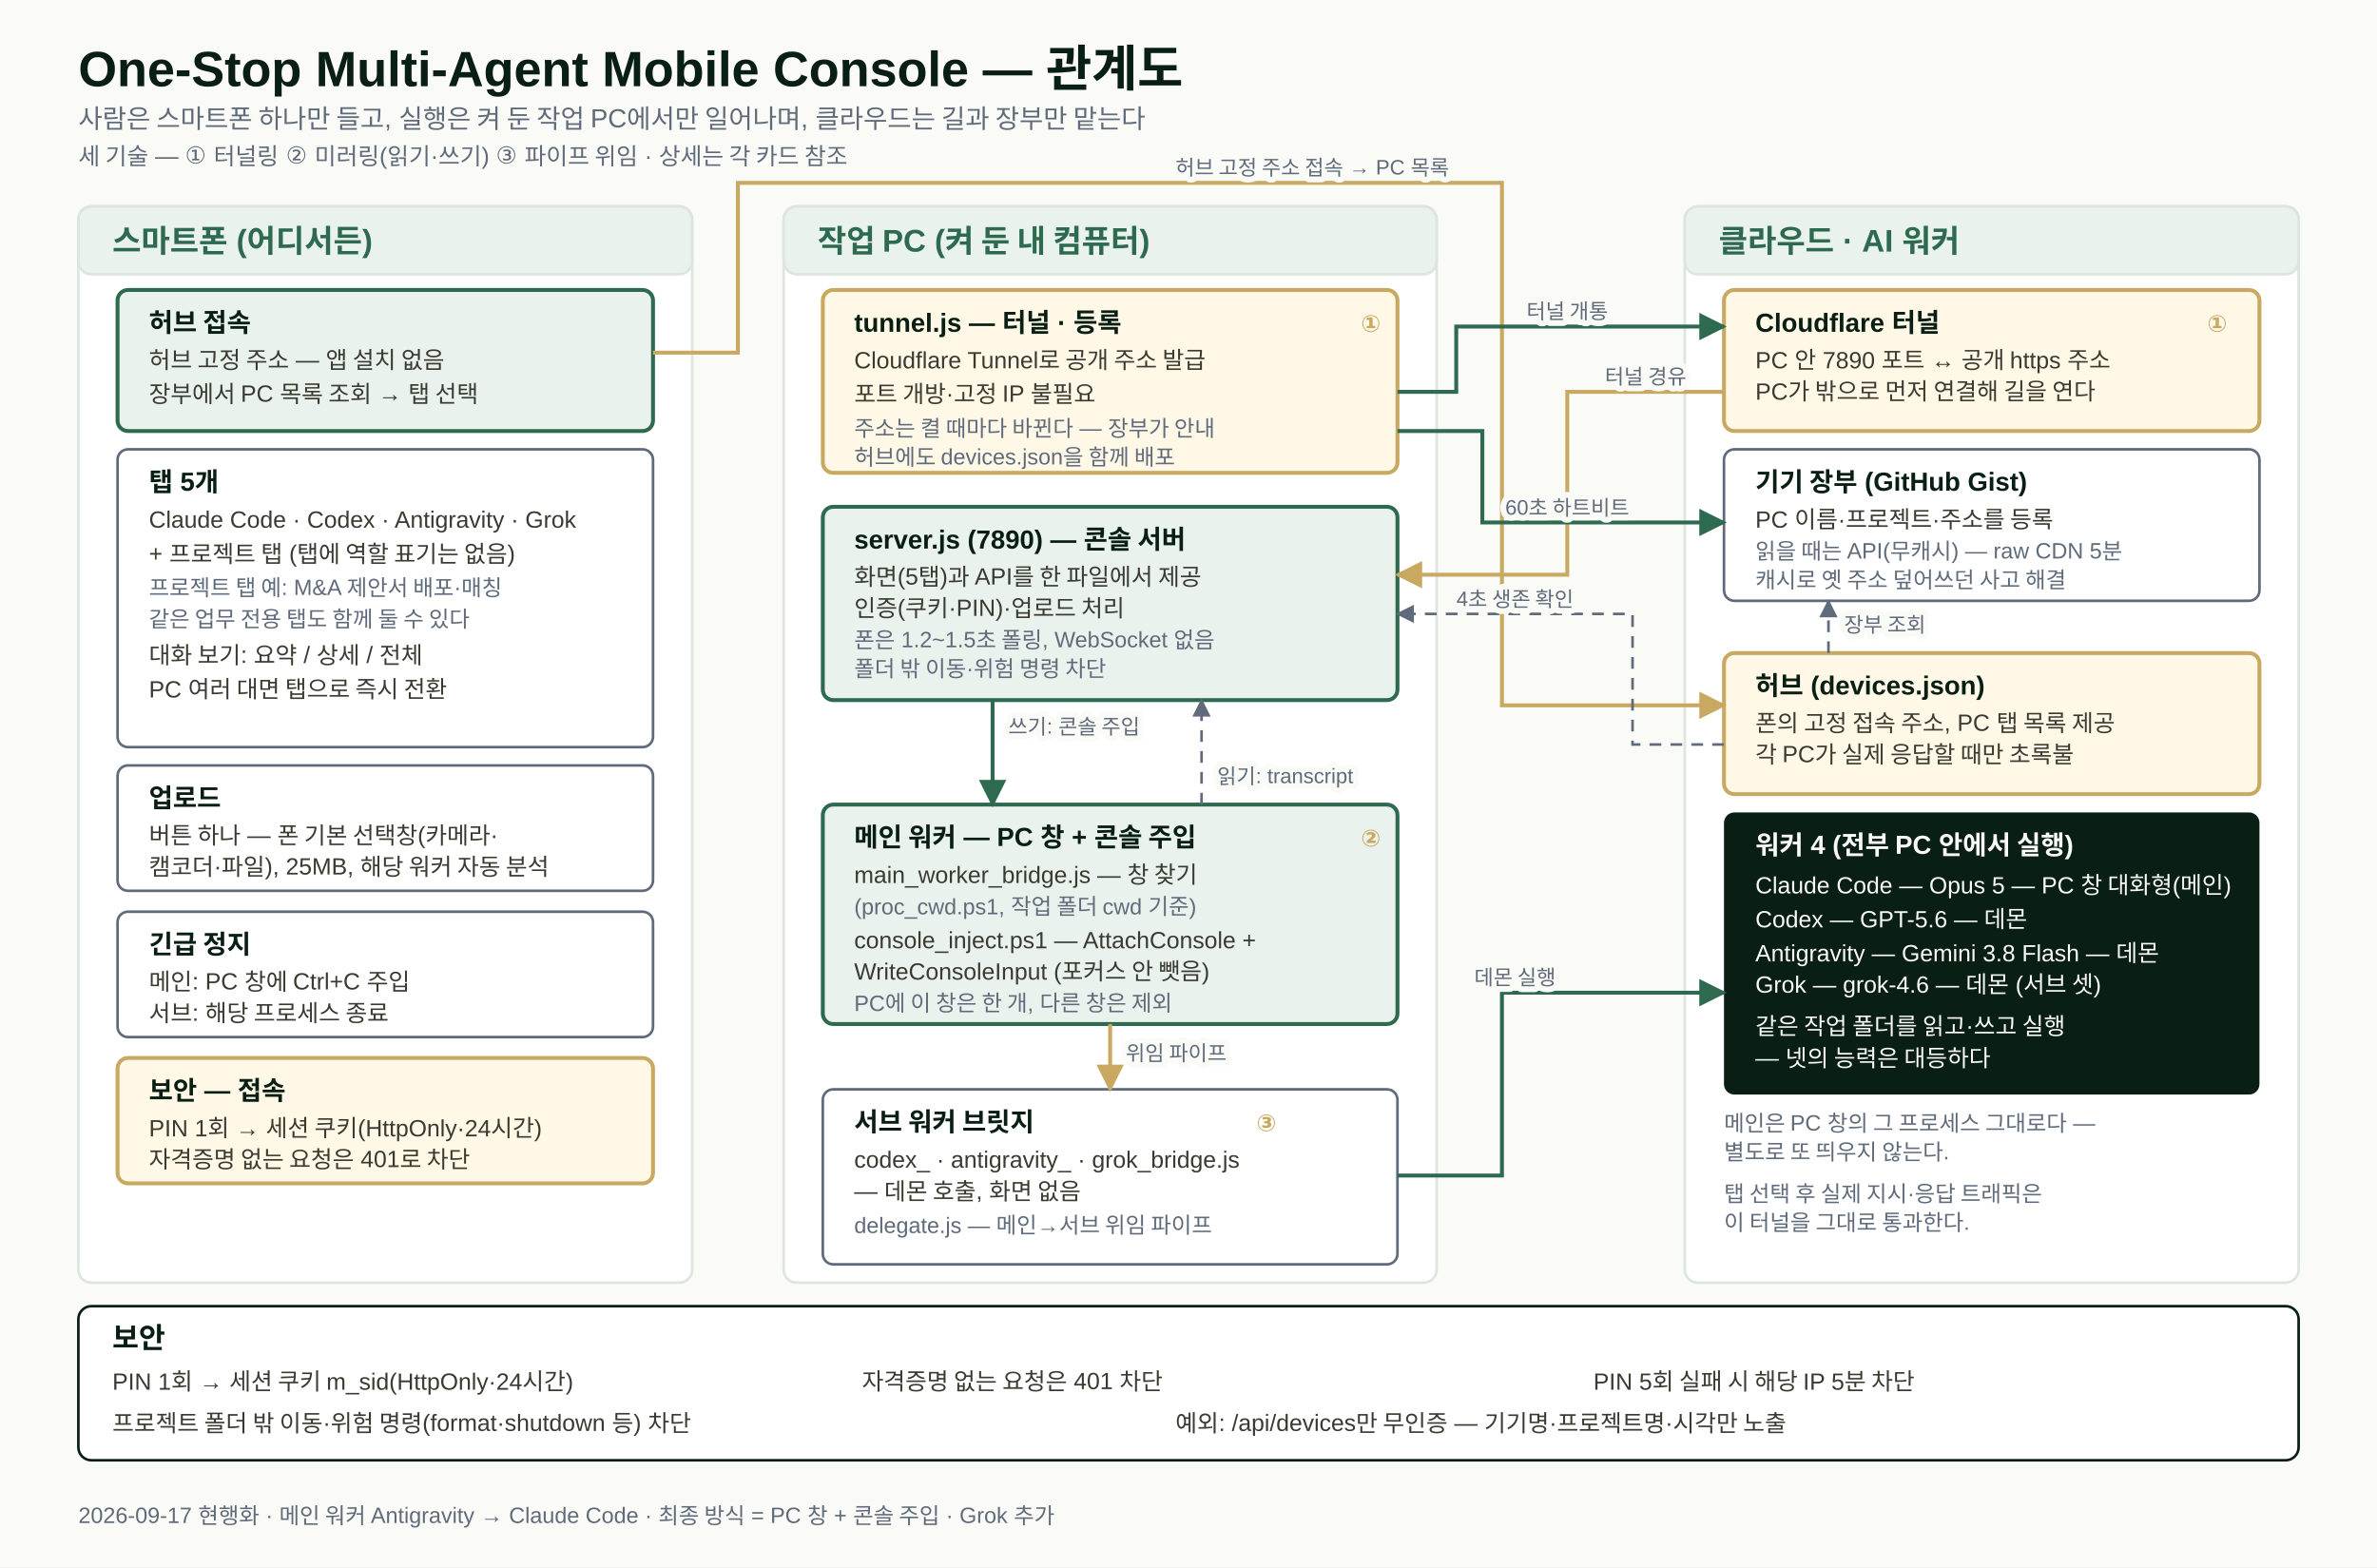
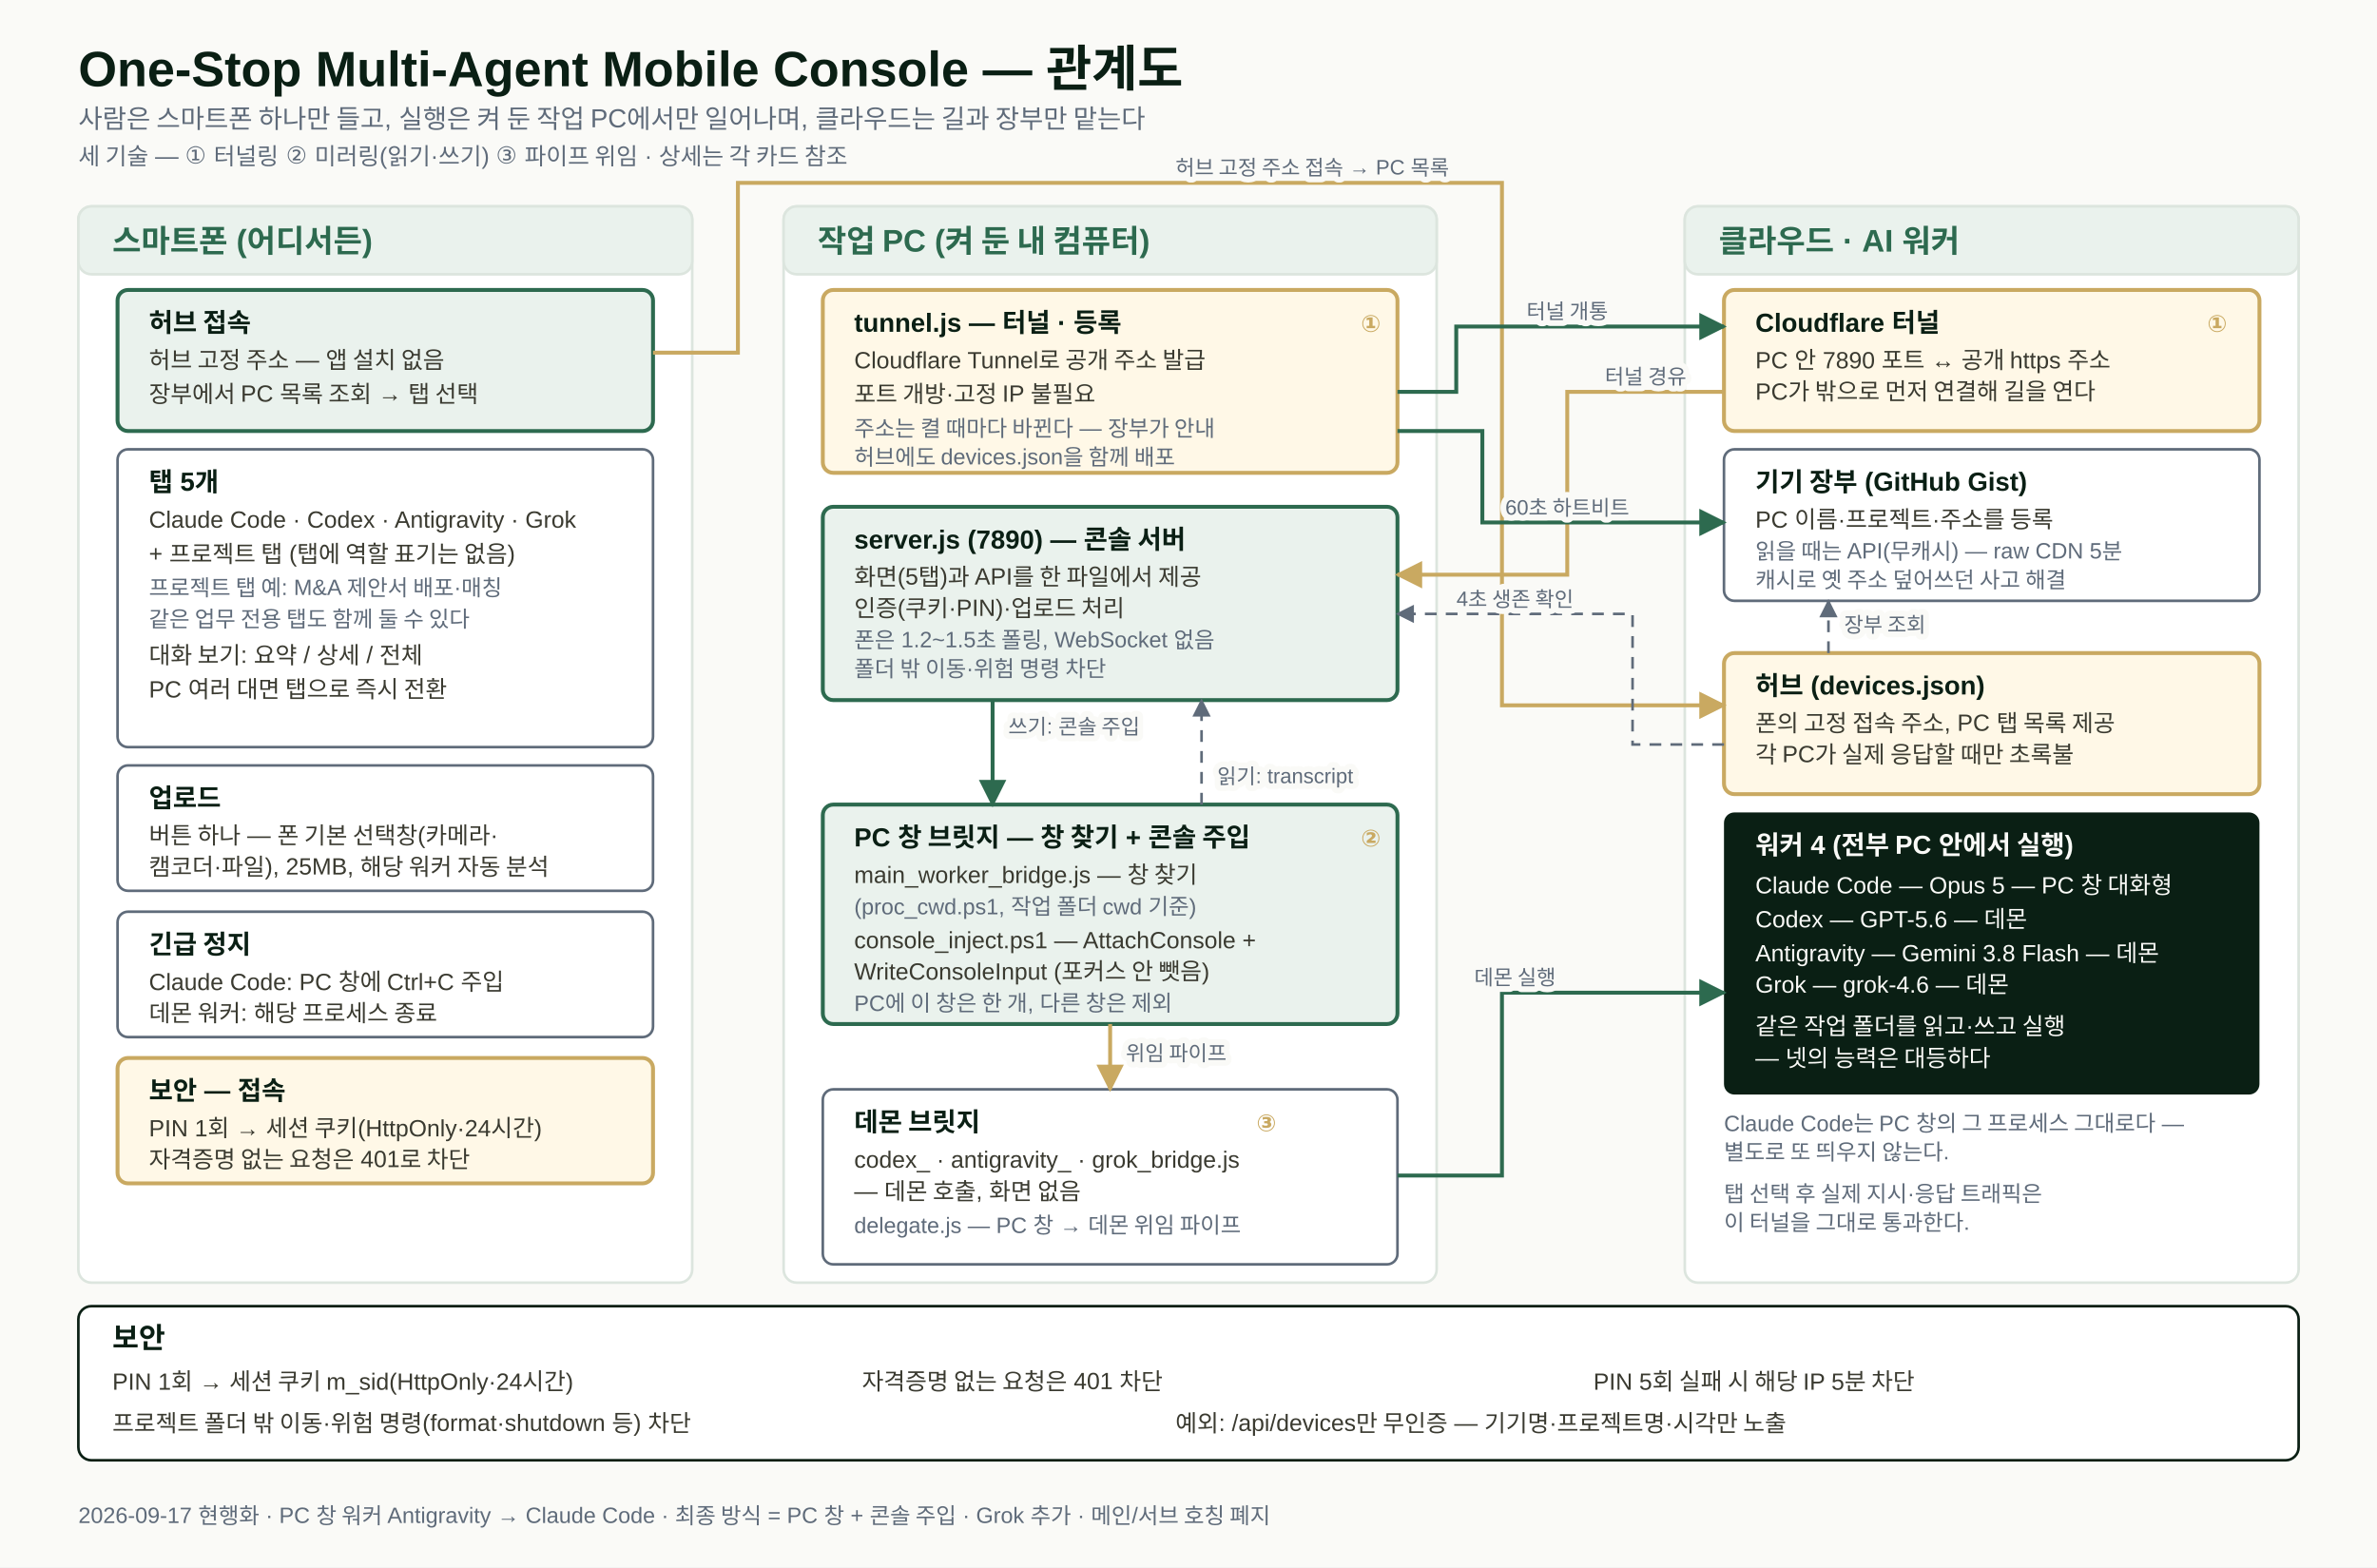
<svg xmlns="http://www.w3.org/2000/svg" width="1820" height="1200" viewBox="0 0 1820 1200" role="img" aria-labelledby="t d">
  <style>
    .bg{fill:#fafaf7}
    .panel{fill:#ffffff;stroke:#dce5de;stroke-width:2}
    .panelHead{fill:#eaf2ed;stroke:#dce5de;stroke-width:2}
    .card{fill:#ffffff;stroke:#5f6b7a;stroke-width:2}
    .cardGreen{fill:#eaf2ed;stroke:#2d6a4f;stroke-width:3}
    .cardGold{fill:#fff8e7;stroke:#c9a961;stroke-width:3}
    .cardDark{fill:#0a1f14}
    .secBox{fill:#ffffff;stroke:#0a1f14;stroke-width:2}
    .title{font:700 38px 'Malgun Gothic',Arial,sans-serif;fill:#0a1f14}
    .sub{font:20px 'Malgun Gothic',Arial,sans-serif;fill:#5f6b7a}
    .legend{font:18px 'Malgun Gothic',Arial,sans-serif;fill:#5f6b7a}
    .colHead{font:700 24px 'Malgun Gothic',Arial,sans-serif;fill:#2d6a4f}
    .cardHead{font:700 20px 'Malgun Gothic',Arial,sans-serif;fill:#0a1f14}
    .tag{font:700 18px 'Malgun Gothic',Arial,sans-serif;fill:#c9a961}
    .body{font:18px 'Malgun Gothic',Arial,sans-serif;fill:#3a3a30}
    .bodyLight{font:18px 'Malgun Gothic',Arial,sans-serif;fill:#fafaf7}
    .note{font:17px 'Malgun Gothic',Arial,sans-serif;fill:#5f6b7a}
    .secHead{font:700 22px 'Malgun Gothic',Arial,sans-serif;fill:#0a1f14}
    .secBody{font:18px 'Malgun Gothic',Arial,sans-serif;fill:#3a3a30}
    .flow{stroke:#2d6a4f;stroke-width:3;fill:none;marker-end:url(#a)}
    .flowGold{stroke:#c9a961;stroke-width:3;fill:none;marker-end:url(#ag)}
    .flowGray{stroke:#5f6b7a;stroke-width:2;fill:none;stroke-dasharray:9 7;marker-end:url(#agr)}
    .edgeLabel{font:16px 'Malgun Gothic',Arial,sans-serif;fill:#5f6b7a;paint-order:stroke;stroke:#fafaf7;stroke-width:9;stroke-linejoin:round}
  </style>
  <defs>
    <marker id="a" viewBox="0 0 10 10" refX="9" refY="5" markerWidth="7" markerHeight="7" orient="auto-start-reverse">
      <path d="M 0 0 L 10 5 L 0 10 z" fill="#2d6a4f" />
    </marker>
    <marker id="ag" viewBox="0 0 10 10" refX="9" refY="5" markerWidth="7" markerHeight="7" orient="auto-start-reverse">
      <path d="M 0 0 L 10 5 L 0 10 z" fill="#c9a961" />
    </marker>
    <marker id="agr" viewBox="0 0 10 10" refX="9" refY="5" markerWidth="7" markerHeight="7" orient="auto-start-reverse">
      <path d="M 0 0 L 10 5 L 0 10 z" fill="#5f6b7a" />
    </marker>
  </defs>
  <rect class="bg" x="0" y="0" width="1820" height="1200" />
  <text class="title" x="60" y="66">One-Stop Multi-Agent Mobile Console — 관계도</text>
  <text class="sub" x="60" y="98">사람은 스마트폰 하나만 들고, 실행은 켜 둔 작업 PC에서만 일어나며, 클라우드는 길과 장부만 맡는다</text>
  <text class="legend" x="60" y="126">세 기술 — ① 터널링 ② 미러링(읽기·쓰기) ③ 파이프 위임 · 상세는 각 카드 참조</text>
  <rect class="panel" x="60" y="158" width="470" height="824" rx="10" />
  <rect class="panelHead" x="60" y="158" width="470" height="52" rx="10" />
  <text class="colHead" x="86" y="193">스마트폰 (어디서든)</text>
  <rect class="cardGreen" x="90" y="222" width="410" height="108" rx="8" />
  <text class="cardHead" x="114" y="254">허브 접속</text>
  <text class="body" x="114" y="282">허브 고정 주소 — 앱 설치 없음</text>
  <text class="body" x="114" y="308">장부에서 PC 목록 조회 → 탭 선택</text>
  <rect class="card" x="90" y="344" width="410" height="228" rx="8" />
  <text class="cardHead" x="114" y="376">탭 5개</text>
  <text class="body" x="114" y="404">Claude Code · Codex · Antigravity · Grok</text>
  <text class="body" x="114" y="430">+ 프로젝트 탭 (탭에 역할 표기는 없음)</text>
  <text class="note" x="114" y="456">프로젝트 탭 예: M&amp;A 제안서 배포·매칭</text>
  <text class="note" x="114" y="480">같은 업무 전용 탭도 함께 둘 수 있다</text>
  <text class="body" x="114" y="508">대화 보기: 요약 / 상세 / 전체</text>
  <text class="body" x="114" y="534">PC 여러 대면 탭으로 즉시 전환</text>
  <rect class="card" x="90" y="586" width="410" height="96" rx="8" />
  <text class="cardHead" x="114" y="618">업로드</text>
  <text class="body" x="114" y="646">버튼 하나 — 폰 기본 선택창(카메라·</text>
  <text class="body" x="114" y="670">캠코더·파일), 25MB, 해당 워커 자동 분석</text>
  <rect class="card" x="90" y="698" width="410" height="96" rx="8" />
  <text class="cardHead" x="114" y="730">긴급 정지</text>
-   <text class="body" x="114" y="758">메인: PC 창에 Ctrl+C 주입</text>
-   <text class="body" x="114" y="782">서브: 해당 프로세스 종료</text>
+   <text class="body" x="114" y="758">Claude Code: PC 창에 Ctrl+C 주입</text>
+   <text class="body" x="114" y="782">데몬 워커: 해당 프로세스 종료</text>
  <rect class="cardGold" x="90" y="810" width="410" height="96" rx="8" />
  <text class="cardHead" x="114" y="842">보안 — 접속</text>
  <text class="body" x="114" y="870">PIN 1회 → 세션 쿠키(HttpOnly·24시간)</text>
  <text class="body" x="114" y="894">자격증명 없는 요청은 401로 차단</text>
  <rect class="panel" x="600" y="158" width="500" height="824" rx="10" />
  <rect class="panelHead" x="600" y="158" width="500" height="52" rx="10" />
  <text class="colHead" x="626" y="193">작업 PC (켜 둔 내 컴퓨터)</text>
  <rect class="cardGold" x="630" y="222" width="440" height="140" rx="8" />
  <text class="cardHead" x="654" y="254">tunnel.js — 터널 · 등록</text>
  <text class="tag" x="1042" y="254">①</text>
  <text class="body" x="654" y="282">Cloudflare Tunnel로 공개 주소 발급</text>
  <text class="body" x="654" y="308">포트 개방·고정 IP 불필요</text>
  <text class="note" x="654" y="334">주소는 켤 때마다 바뀐다 — 장부가 안내</text>
  <text class="note" x="654" y="356">허브에도 devices.json을 함께 배포</text>
  <rect class="cardGreen" x="630" y="388" width="440" height="148" rx="8" />
  <text class="cardHead" x="654" y="420">server.js (7890) — 콘솔 서버</text>
  <text class="body" x="654" y="448">화면(5탭)과 API를 한 파일에서 제공</text>
  <text class="body" x="654" y="472">인증(쿠키·PIN)·업로드 처리</text>
  <text class="note" x="654" y="496">폰은 1.2~1.5초 폴링, WebSocket 없음</text>
  <text class="note" x="654" y="518">폴더 밖 이동·위험 명령 차단</text>
  <rect class="cardGreen" x="630" y="616" width="440" height="168" rx="8" />
-   <text class="cardHead" x="654" y="648">메인 워커 — PC 창 + 콘솔 주입</text>
+   <text class="cardHead" x="654" y="648">PC 창 브릿지 — 창 찾기 + 콘솔 주입</text>
  <text class="tag" x="1042" y="648">②</text>
  <text class="body" x="654" y="676">main_worker_bridge.js — 창 찾기</text>
  <text class="note" x="654" y="700">(proc_cwd.ps1, 작업 폴더 cwd 기준)</text>
  <text class="body" x="654" y="726">console_inject.ps1 — AttachConsole +</text>
  <text class="body" x="654" y="750">WriteConsoleInput (포커스 안 뺏음)</text>
  <text class="note" x="654" y="774">PC에 이 창은 한 개, 다른 창은 제외</text>
  <rect class="card" x="630" y="834" width="440" height="134" rx="8" />
-   <text class="cardHead" x="654" y="866">서브 워커 브릿지</text>
+   <text class="cardHead" x="654" y="866">데몬 브릿지</text>
  <text class="tag" x="962" y="866">③</text>
  <text class="body" x="654" y="894">codex_ · antigravity_ · grok_bridge.js</text>
  <text class="body" x="654" y="918">— 데몬 호출, 화면 없음</text>
-   <text class="note" x="654" y="944">delegate.js — 메인→서브 위임 파이프</text>
+   <text class="note" x="654" y="944">delegate.js — PC 창 → 데몬 위임 파이프</text>
  <rect class="panel" x="1290" y="158" width="470" height="824" rx="10" />
  <rect class="panelHead" x="1290" y="158" width="470" height="52" rx="10" />
  <text class="colHead" x="1316" y="193">클라우드 · AI 워커</text>
  <rect class="cardGold" x="1320" y="222" width="410" height="108" rx="8" />
  <text class="cardHead" x="1344" y="254">Cloudflare 터널</text>
  <text class="tag" x="1690" y="254">①</text>
  <text class="body" x="1344" y="282">PC 안 7890 포트 ↔ 공개 https 주소</text>
  <text class="body" x="1344" y="306">PC가 밖으로 먼저 연결해 길을 연다</text>
  <rect class="card" x="1320" y="344" width="410" height="116" rx="8" />
  <text class="cardHead" x="1344" y="376">기기 장부 (GitHub Gist)</text>
  <text class="body" x="1344" y="404">PC 이름·프로젝트·주소를 등록</text>
  <text class="note" x="1344" y="428">읽을 때는 API(무캐시) — raw CDN 5분</text>
  <text class="note" x="1344" y="450">캐시로 옛 주소 덮어쓰던 사고 해결</text>
  <rect class="cardGold" x="1320" y="500" width="410" height="108" rx="8" />
  <text class="cardHead" x="1344" y="532">허브 (devices.json)</text>
  <text class="body" x="1344" y="560">폰의 고정 접속 주소, PC 탭 목록 제공</text>
  <text class="body" x="1344" y="584">각 PC가 실제 응답할 때만 초록불</text>
  <rect class="cardDark" x="1320" y="622" width="410" height="216" rx="8" />
  <text class="cardHead" x="1344" y="654" style="fill:#fafaf7">워커 4 (전부 PC 안에서 실행)</text>
-   <text class="bodyLight" x="1344" y="684">Claude Code — Opus 5 — PC 창 대화형(메인)</text>
+   <text class="bodyLight" x="1344" y="684">Claude Code — Opus 5 — PC 창 대화형</text>
  <text class="bodyLight" x="1344" y="710">Codex — GPT-5.6 — 데몬</text>
  <text class="bodyLight" x="1344" y="736">Antigravity — Gemini 3.8 Flash — 데몬</text>
-   <text class="bodyLight" x="1344" y="760">Grok — grok-4.6 — 데몬 (서브 셋)</text>
+   <text class="bodyLight" x="1344" y="760">Grok — grok-4.6 — 데몬</text>
  <text class="bodyLight" x="1344" y="792">같은 작업 폴더를 읽고·쓰고 실행</text>
  <text class="bodyLight" x="1344" y="816">— 넷의 능력은 대등하다</text>
-   <text class="note" x="1320" y="866">메인은 PC 창의 그 프로세스 그대로다 —</text>
+   <text class="note" x="1320" y="866">Claude Code는 PC 창의 그 프로세스 그대로다 —</text>
  <text class="note" x="1320" y="888">별도로 또 띄우지 않는다.</text>
  <text class="note" x="1320" y="920">탭 선택 후 실제 지시·응답 트래픽은</text>
  <text class="note" x="1320" y="942">이 터널을 그대로 통과한다.</text>
  <path class="flowGold" d="M 500 270 L 565 270 L 565 140 L 1150 140 L 1150 540 L 1320 540" />
  <text class="edgeLabel" x="900" y="134">허브 고정 주소 접속 → PC 목록</text>
  <path class="flowGray" d="M 1400 500 L 1400 460" />
  <text class="edgeLabel" x="1412" y="484">장부 조회</text>
  <path class="flowGray" d="M 1320 570 L 1250 570 L 1250 470 L 1070 470" />
  <text class="edgeLabel" x="1160" y="464" text-anchor="middle">4초 생존 확인</text>
  <path class="flowGold" d="M 1320 300 L 1200 300 L 1200 440 L 1070 440" />
  <text class="edgeLabel" x="1260" y="294" text-anchor="middle">터널 경유</text>
  <path class="flow" d="M 1070 300 L 1115 300 L 1115 250 L 1320 250" />
  <text class="edgeLabel" x="1200" y="244" text-anchor="middle">터널 개통</text>
  <path class="flow" d="M 1070 330 L 1135 330 L 1135 400 L 1320 400" />
  <text class="edgeLabel" x="1200" y="394" text-anchor="middle">60초 하트비트</text>
  <path class="flow" d="M 760 536 L 760 616" />
  <text class="edgeLabel" x="772" y="562">쓰기: 콘솔 주입</text>
  <path class="flowGray" d="M 920 616 L 920 536" />
  <text class="edgeLabel" x="932" y="600">읽기: transcript</text>
  <path class="flowGold" d="M 850 784 L 850 834" />
  <text class="edgeLabel" x="862" y="812">위임 파이프</text>
  <path class="flow" d="M 1070 900 L 1150 900 L 1150 760 L 1320 760" />
  <text class="edgeLabel" x="1160" y="754" text-anchor="middle">데몬 실행</text>
  <rect class="secBox" x="60" y="1000" width="1700" height="118" rx="10" />
  <text class="secHead" x="86" y="1032">보안</text>
  <text class="secBody" x="86" y="1064">PIN 1회 → 세션 쿠키 m_sid(HttpOnly·24시간)</text>
  <text class="secBody" x="660" y="1064">자격증명 없는 요청은 401 차단</text>
  <text class="secBody" x="1220" y="1064">PIN 5회 실패 시 해당 IP 5분 차단</text>
  <text class="secBody" x="86" y="1096">프로젝트 폴더 밖 이동·위험 명령(format·shutdown 등) 차단</text>
  <text class="secBody" x="900" y="1096">예외: /api/devices만 무인증 — 기기명·프로젝트명·시각만 노출</text>
-   <text class="note" x="60" y="1166">2026-09-17 현행화 · 메인 워커 Antigravity → Claude Code · 최종 방식 = PC 창 + 콘솔 주입 · Grok 추가</text>
+   <text class="note" x="60" y="1166">2026-09-17 현행화 · PC 창 워커 Antigravity → Claude Code · 최종 방식 = PC 창 + 콘솔 주입 · Grok 추가 · 메인/서브 호칭 폐지</text>
</svg>
